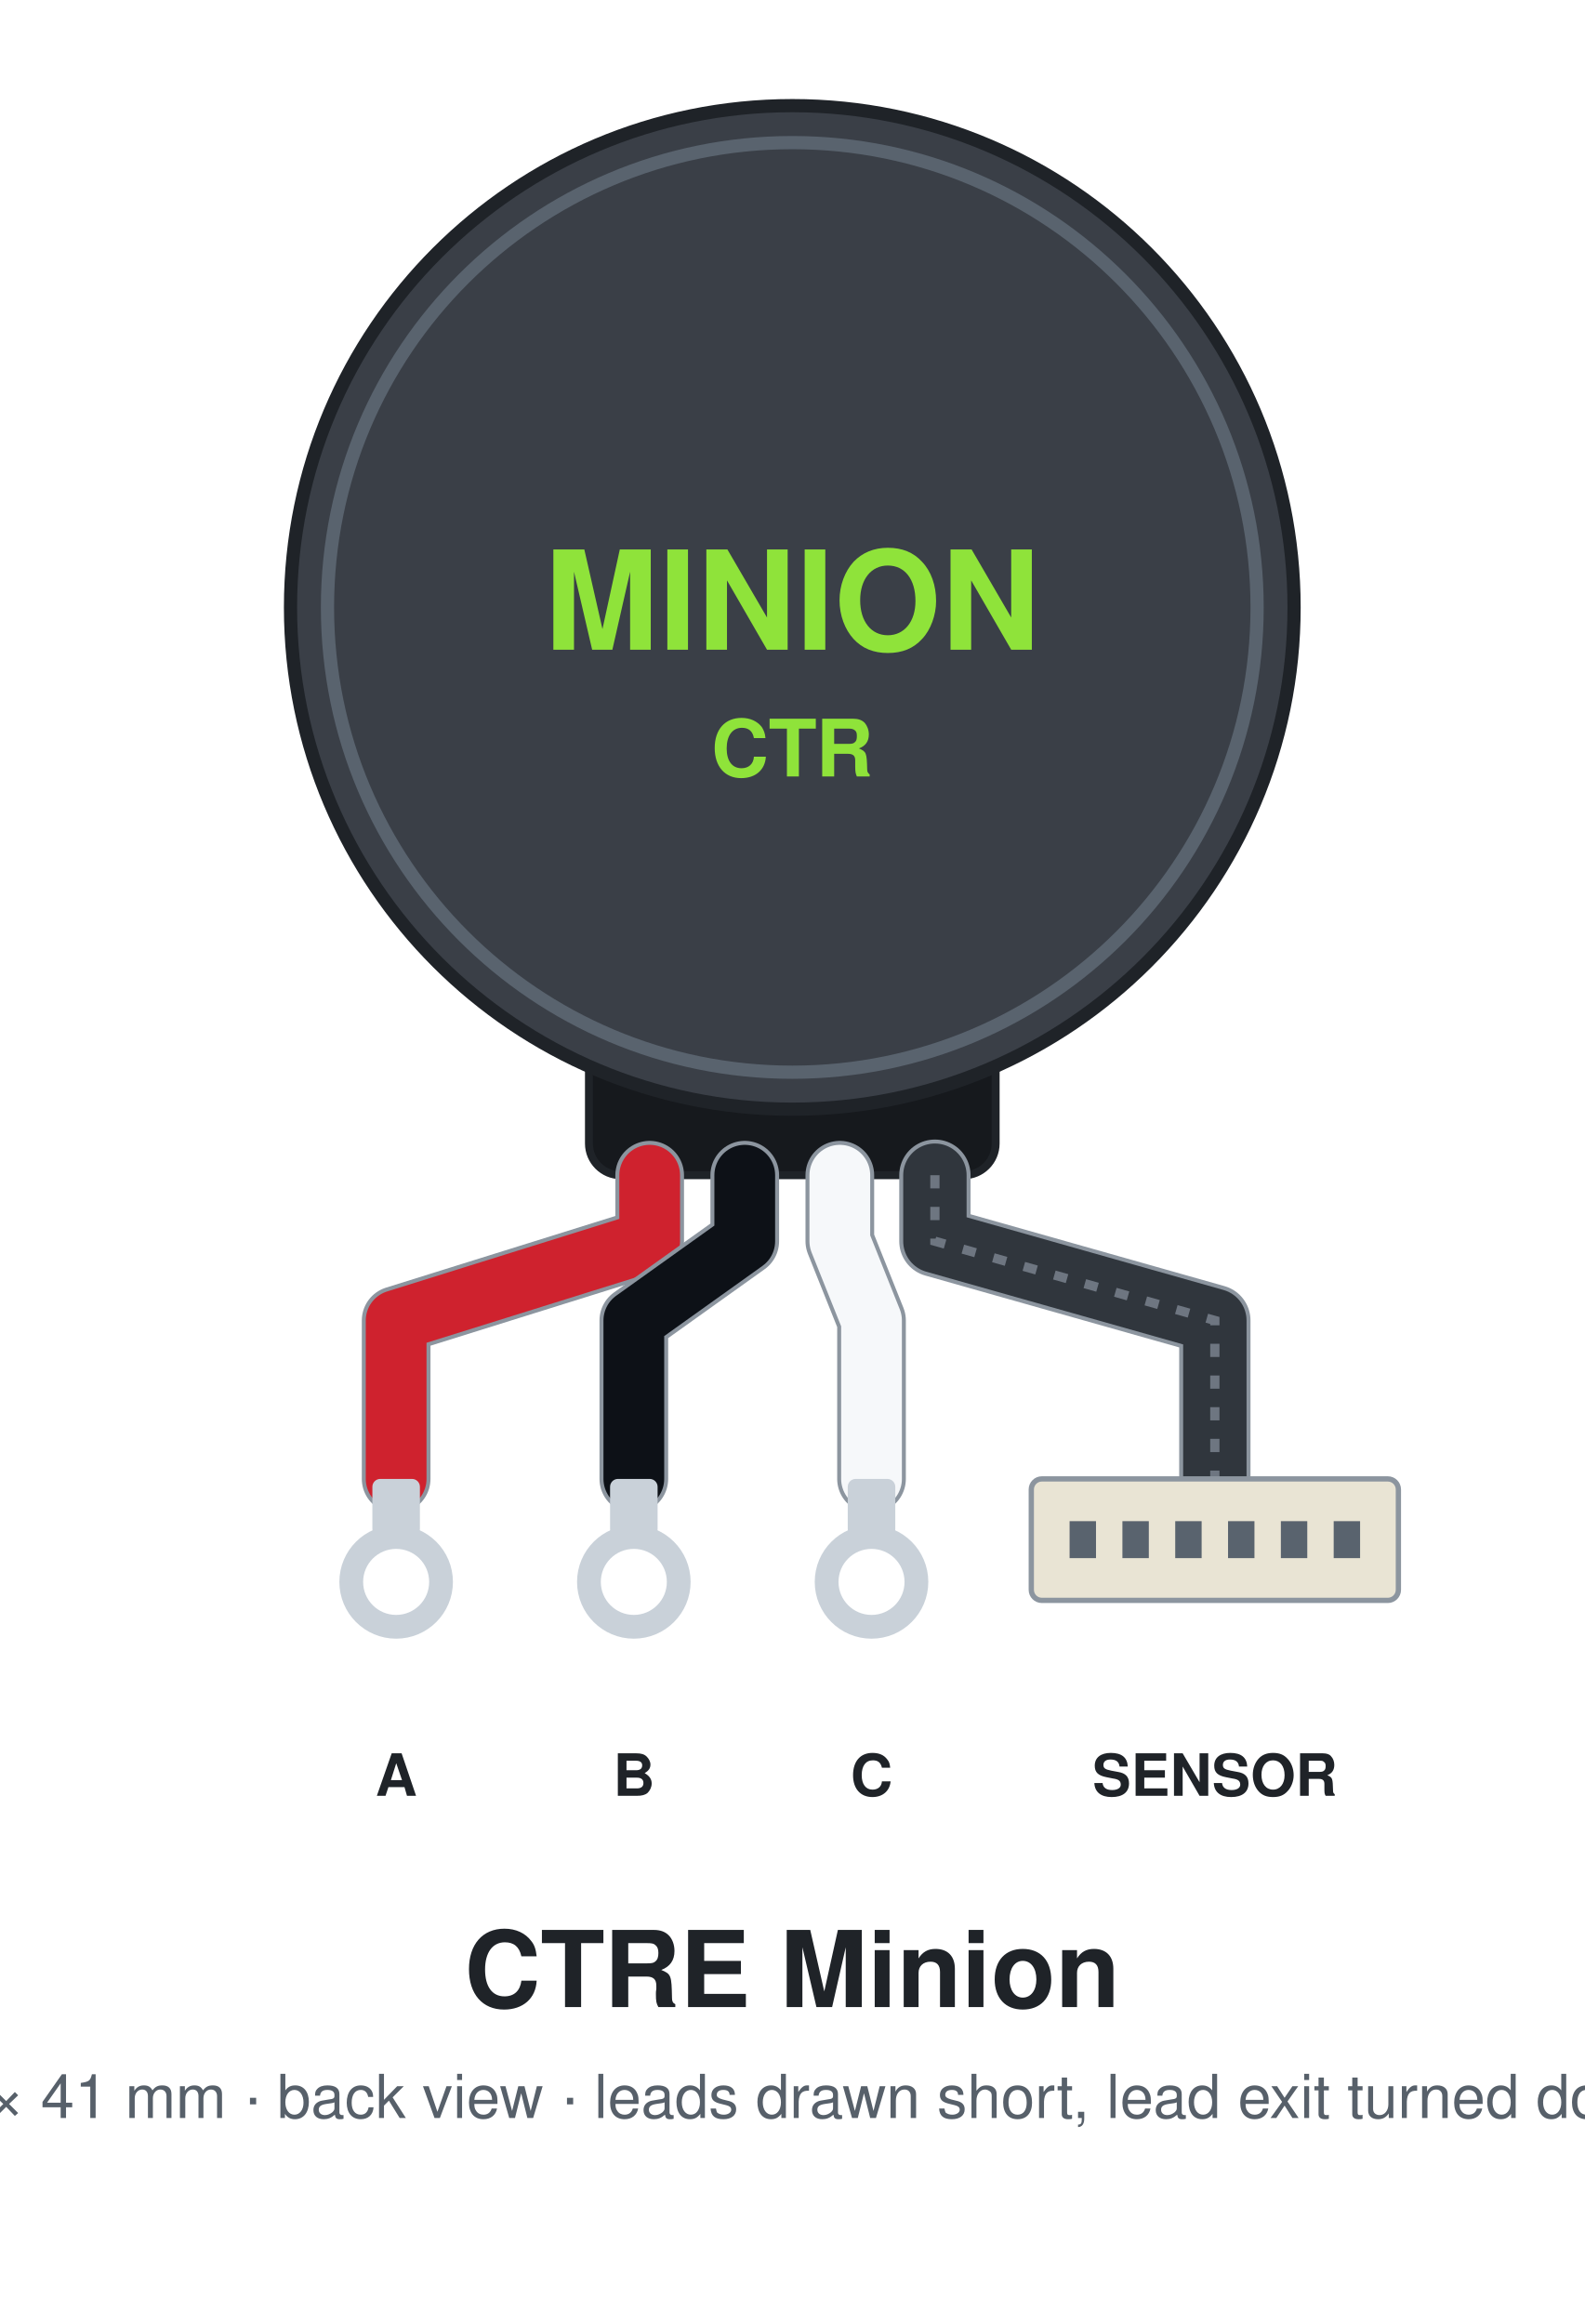
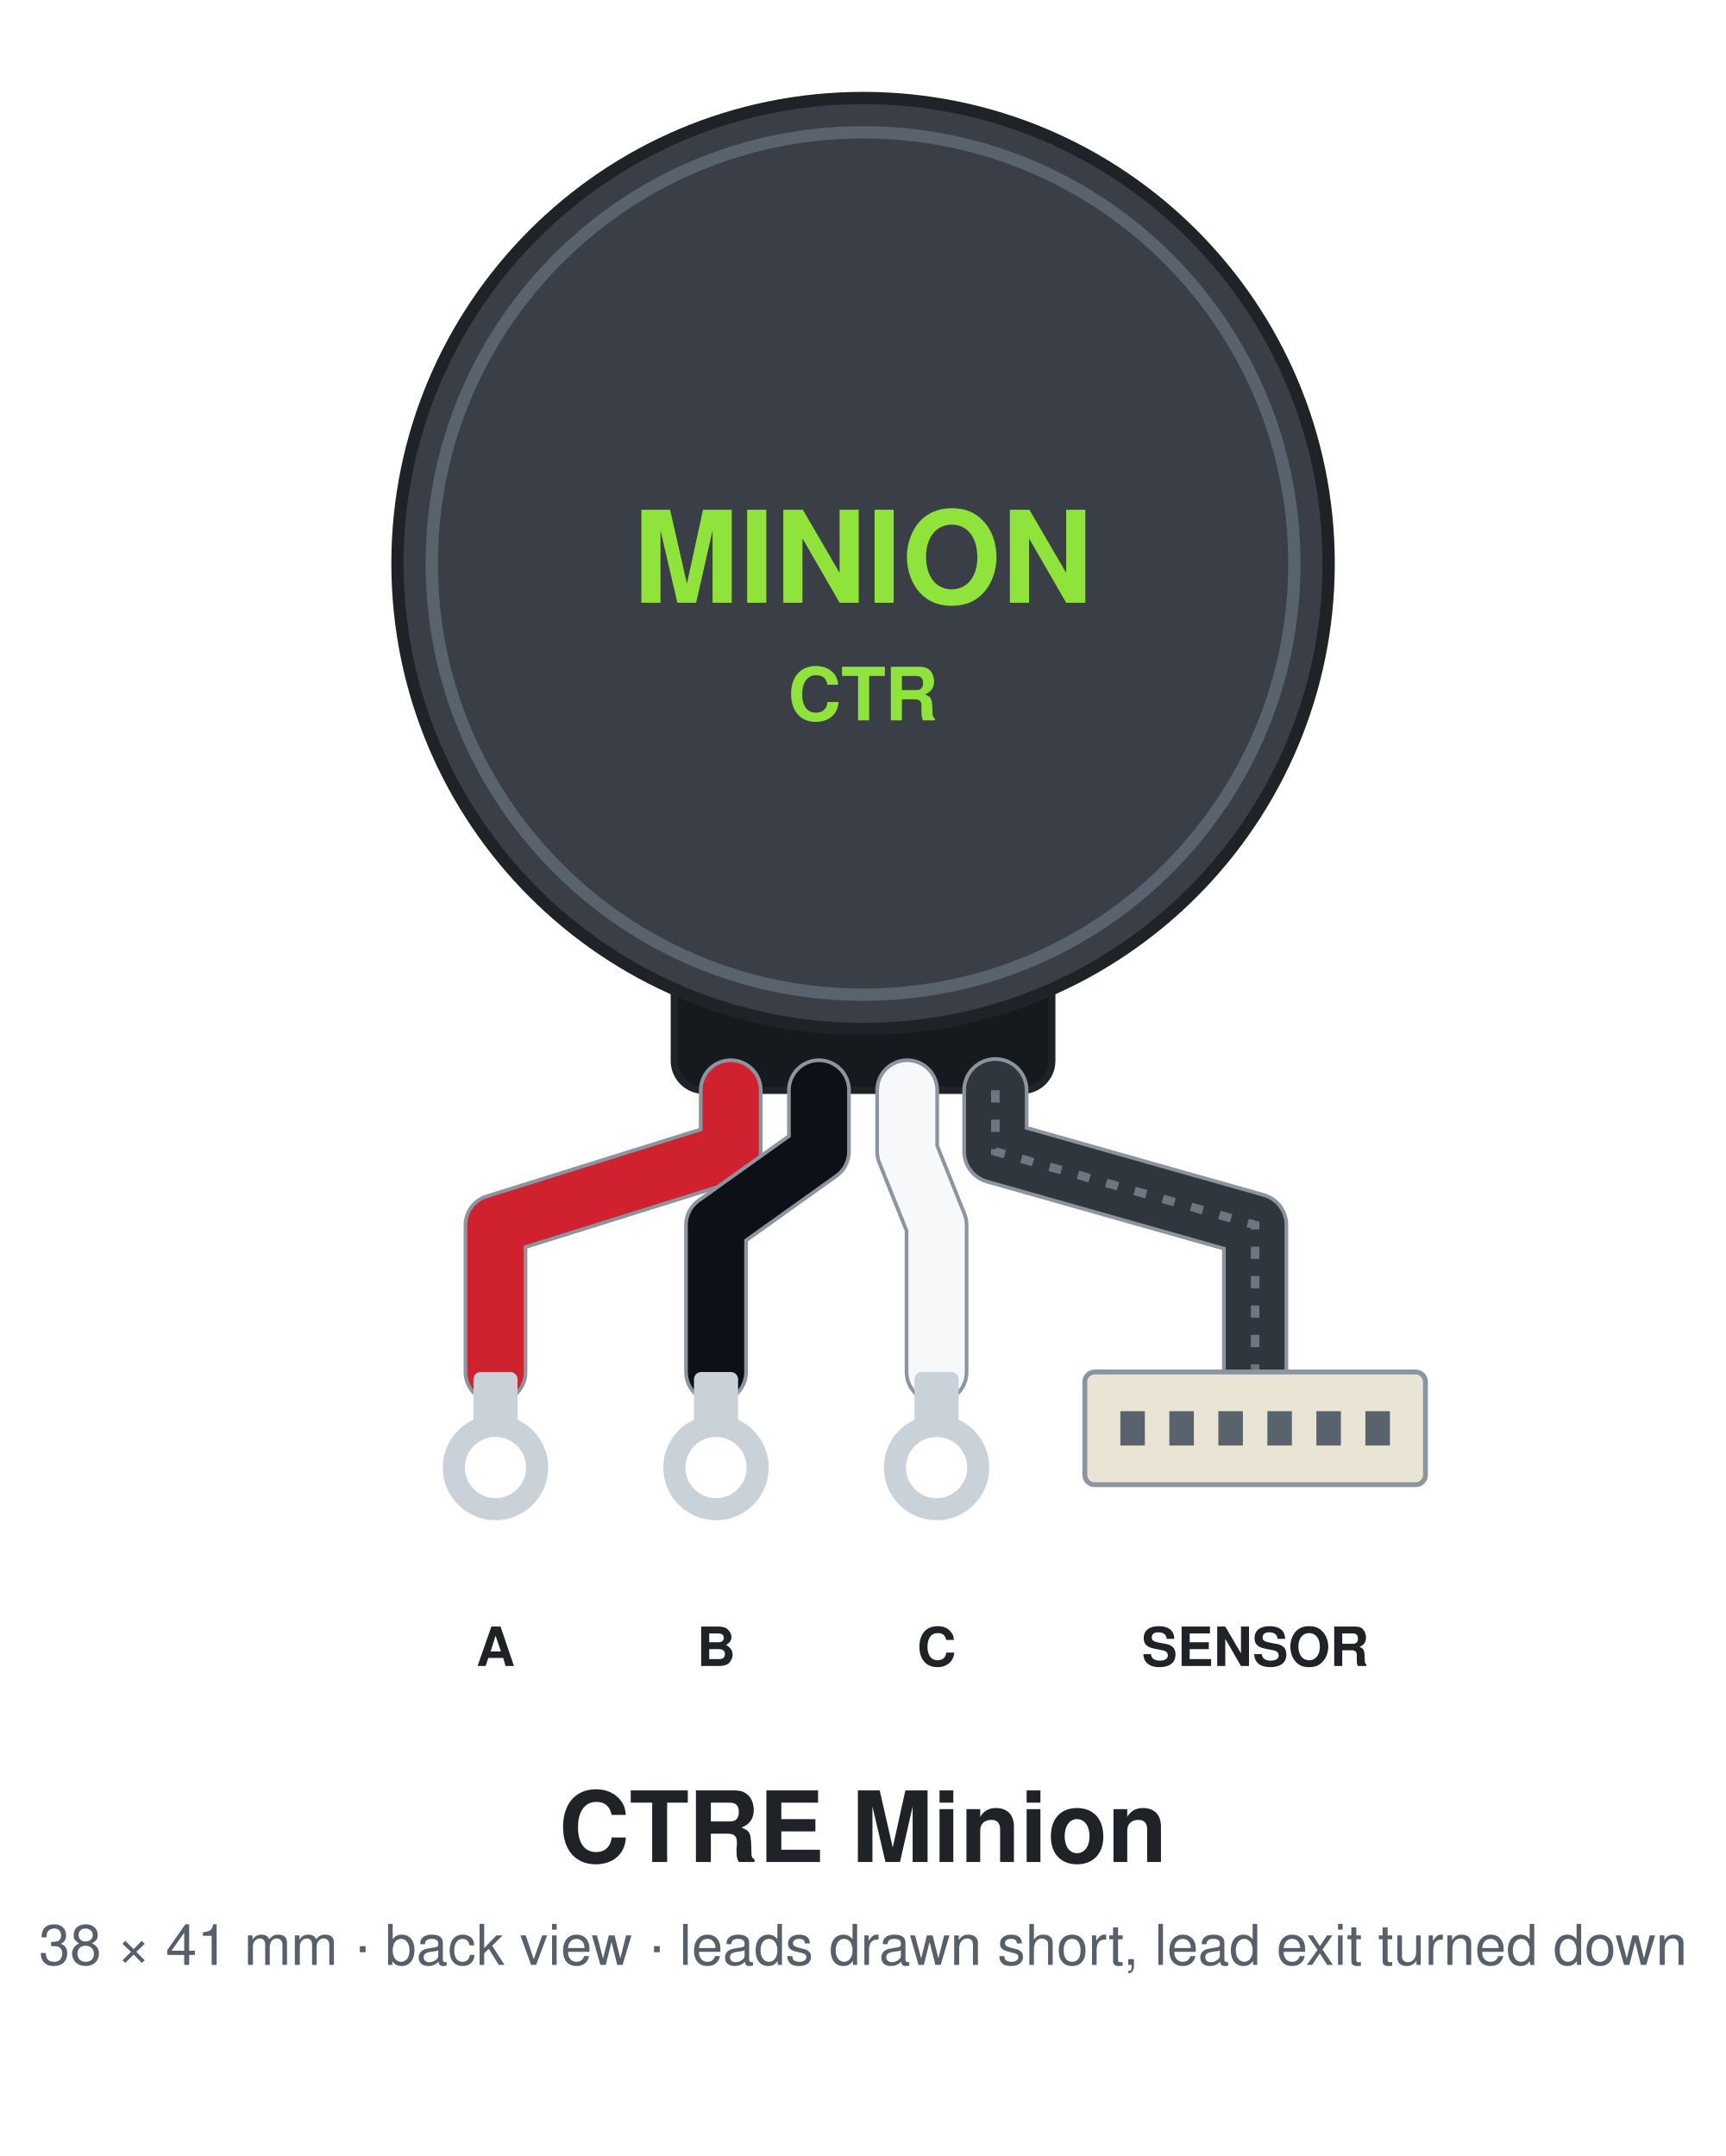
- <svg xmlns="http://www.w3.org/2000/svg" viewBox="-30 -23 60 88" width="60mm" height="88mm" font-family="Helvetica, Arial, sans-serif">
+ <svg xmlns="http://www.w3.org/2000/svg" viewBox="-35.22 -23 70.43 88" width="70.43mm" height="88mm" font-family="Helvetica, Arial, sans-serif">
  <rect x="-7.7" y="15" width="15.4" height="6.5" rx="1.2" fill="#16191d" stroke="#1f2328" stroke-width="0.3" />
  <circle cx="0" cy="0" r="19" fill="#3a3f47" stroke="#1f2328" stroke-width="0.5" />
  <circle cx="0" cy="0" r="17.6" fill="none" stroke="#59636e" stroke-width="0.5" />
  <text x="0" y="1.6" font-size="5.2" fill="#8fe33a" text-anchor="middle" font-weight="bold">MINION</text>
  <text x="0" y="6.4" font-size="3" fill="#8fe33a" text-anchor="middle" font-weight="bold">CTR</text>
  <path d="M -5.4 21.5 L -5.4 24 L -15 27 L -15 33" fill="none" stroke="#8c959f" stroke-width="2.6" stroke-linejoin="round" stroke-linecap="round" />
  <path d="M -5.4 21.5 L -5.4 24 L -15 27 L -15 33" fill="none" stroke="#cf222e" stroke-width="2.3" stroke-linejoin="round" stroke-linecap="round" />
  <rect x="-15.9" y="33" width="1.8" height="2.2" rx="0.3" fill="#c9d1d9" />
  <circle cx="-15" cy="36.9" r="1.7" fill="none" stroke="#c9d1d9" stroke-width="0.9" />
  <path d="M -1.8 21.5 L -1.8 24 L -6 27 L -6 33" fill="none" stroke="#8c959f" stroke-width="2.6" stroke-linejoin="round" stroke-linecap="round" />
  <path d="M -1.8 21.5 L -1.8 24 L -6 27 L -6 33" fill="none" stroke="#0d1117" stroke-width="2.3" stroke-linejoin="round" stroke-linecap="round" />
  <rect x="-6.9" y="33" width="1.8" height="2.2" rx="0.3" fill="#c9d1d9" />
  <circle cx="-6" cy="36.9" r="1.7" fill="none" stroke="#c9d1d9" stroke-width="0.9" />
  <path d="M 1.8 21.5 L 1.8 24 L 3 27 L 3 33" fill="none" stroke="#8c959f" stroke-width="2.6" stroke-linejoin="round" stroke-linecap="round" />
  <path d="M 1.8 21.5 L 1.8 24 L 3 27 L 3 33" fill="none" stroke="#f6f8fa" stroke-width="2.3" stroke-linejoin="round" stroke-linecap="round" />
  <rect x="2.1" y="33" width="1.8" height="2.2" rx="0.3" fill="#c9d1d9" />
  <circle cx="3" cy="36.9" r="1.7" fill="none" stroke="#c9d1d9" stroke-width="0.9" />
  <path d="M 5.4 21.5 L 5.4 24 L 16 27 L 16 33" fill="none" stroke="#8c959f" stroke-width="2.7" stroke-linejoin="round" stroke-linecap="round" />
  <path d="M 5.4 21.5 L 5.4 24 L 16 27 L 16 33" fill="none" stroke="#30363d" stroke-width="2.4" stroke-linejoin="round" stroke-linecap="round" />
  <path d="M 5.4 21.5 L 5.4 24 L 16 27 L 16 33" fill="none" stroke="#6e7681" stroke-width="0.35" stroke-dasharray="0.5 0.7" />
  <rect x="9.05" y="33" width="13.9" height="4.6" rx="0.4" fill="#e9e4d4" stroke="#8c959f" stroke-width="0.2" />
  <rect x="10.5" y="34.6" width="1" height="1.4" rx="0" fill="#59636e" />
  <rect x="12.5" y="34.6" width="1" height="1.4" rx="0" fill="#59636e" />
  <rect x="14.5" y="34.6" width="1" height="1.4" rx="0" fill="#59636e" />
  <rect x="16.5" y="34.6" width="1" height="1.4" rx="0" fill="#59636e" />
  <rect x="18.5" y="34.6" width="1" height="1.4" rx="0" fill="#59636e" />
  <rect x="20.5" y="34.6" width="1" height="1.4" rx="0" fill="#59636e" />
  <g class="lead-labels">
    <text x="-15" y="45" font-size="2.2" fill="#1f2328" text-anchor="middle" font-weight="bold">A</text>
    <text x="-6" y="45" font-size="2.2" fill="#1f2328" text-anchor="middle" font-weight="bold">B</text>
    <text x="3" y="45" font-size="2.2" fill="#1f2328" text-anchor="middle" font-weight="bold">C</text>
    <text x="16" y="45" font-size="2.2" fill="#1f2328" text-anchor="middle" font-weight="bold">SENSOR</text>
  </g>
  <g class="caption">
    <text x="0" y="53" font-size="4" fill="#1f2328" text-anchor="middle" font-weight="bold">CTRE Minion</text>
    <text x="0" y="57.2" font-size="2.3" fill="#57606a" text-anchor="middle">38 × 41 mm · back view · leads drawn short, lead exit turned down</text>
  </g>
  <g id="anchors">
    <circle class="anchor" id="anchor-phase_a" data-kind="power" cx="-15" cy="39.05" r="1" fill="none" />
    <circle class="anchor" id="anchor-phase_b" data-kind="power" cx="-6" cy="39.05" r="1" fill="none" />
    <circle class="anchor" id="anchor-phase_c" data-kind="power" cx="3" cy="39.05" r="1" fill="none" />
    <circle class="anchor" id="anchor-sensor" data-kind="signal" cx="16" cy="37.6" r="1" fill="none" />
  </g>
</svg>
